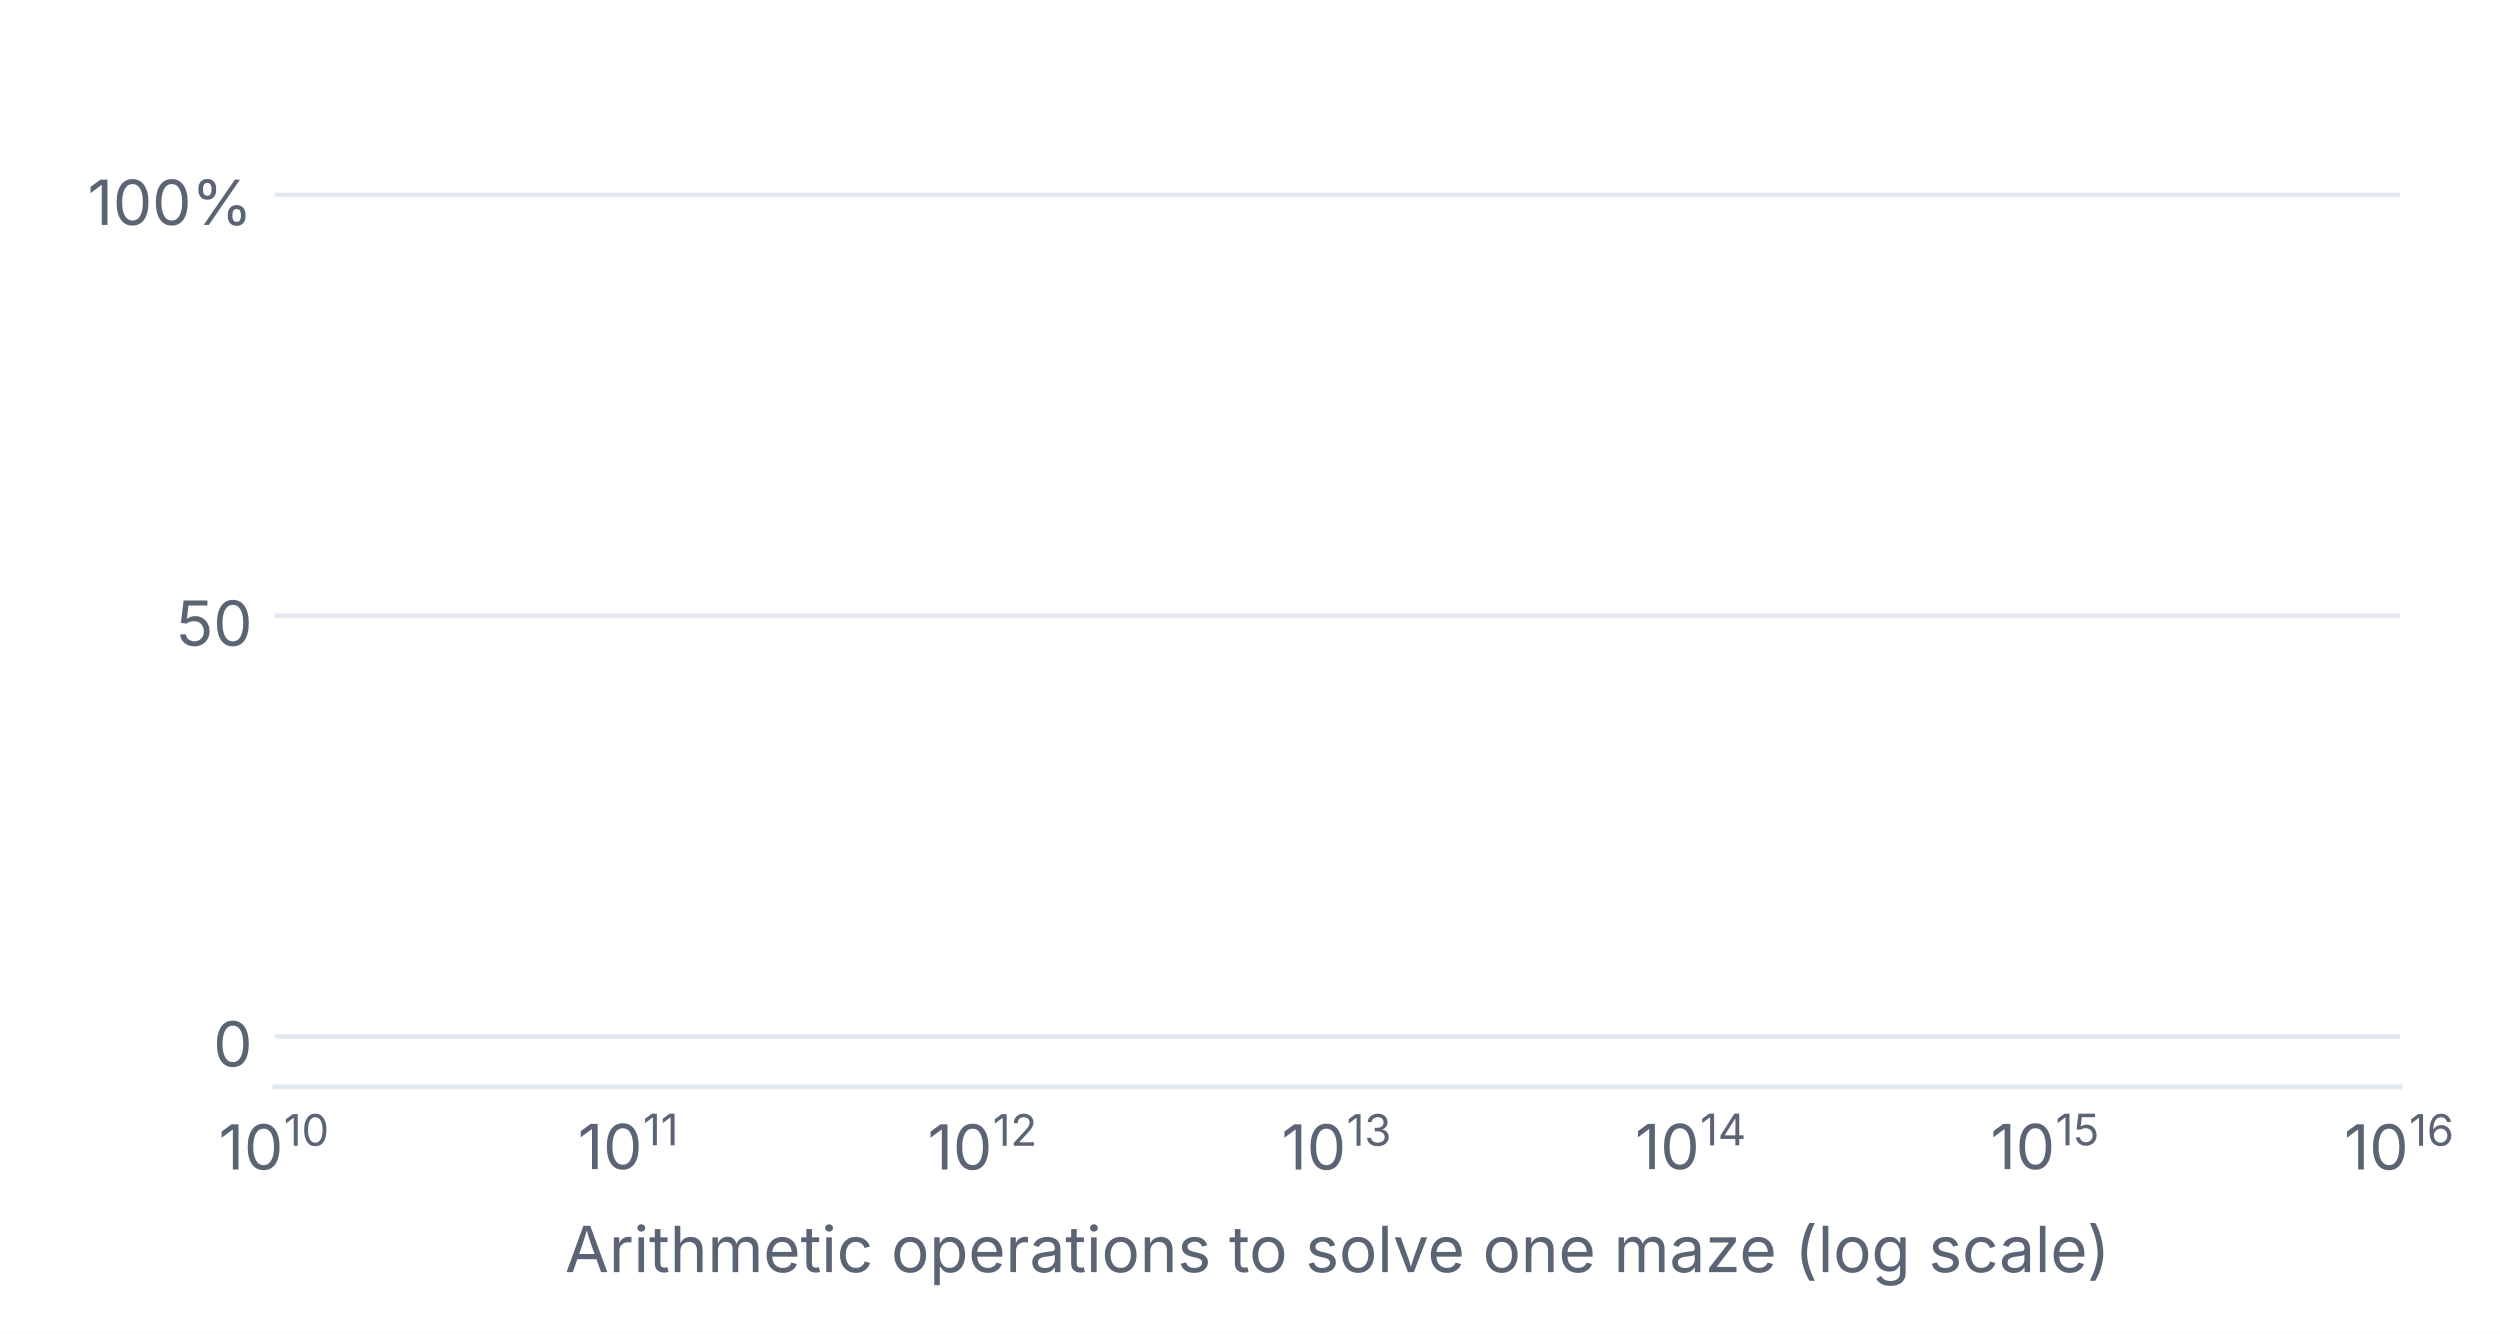
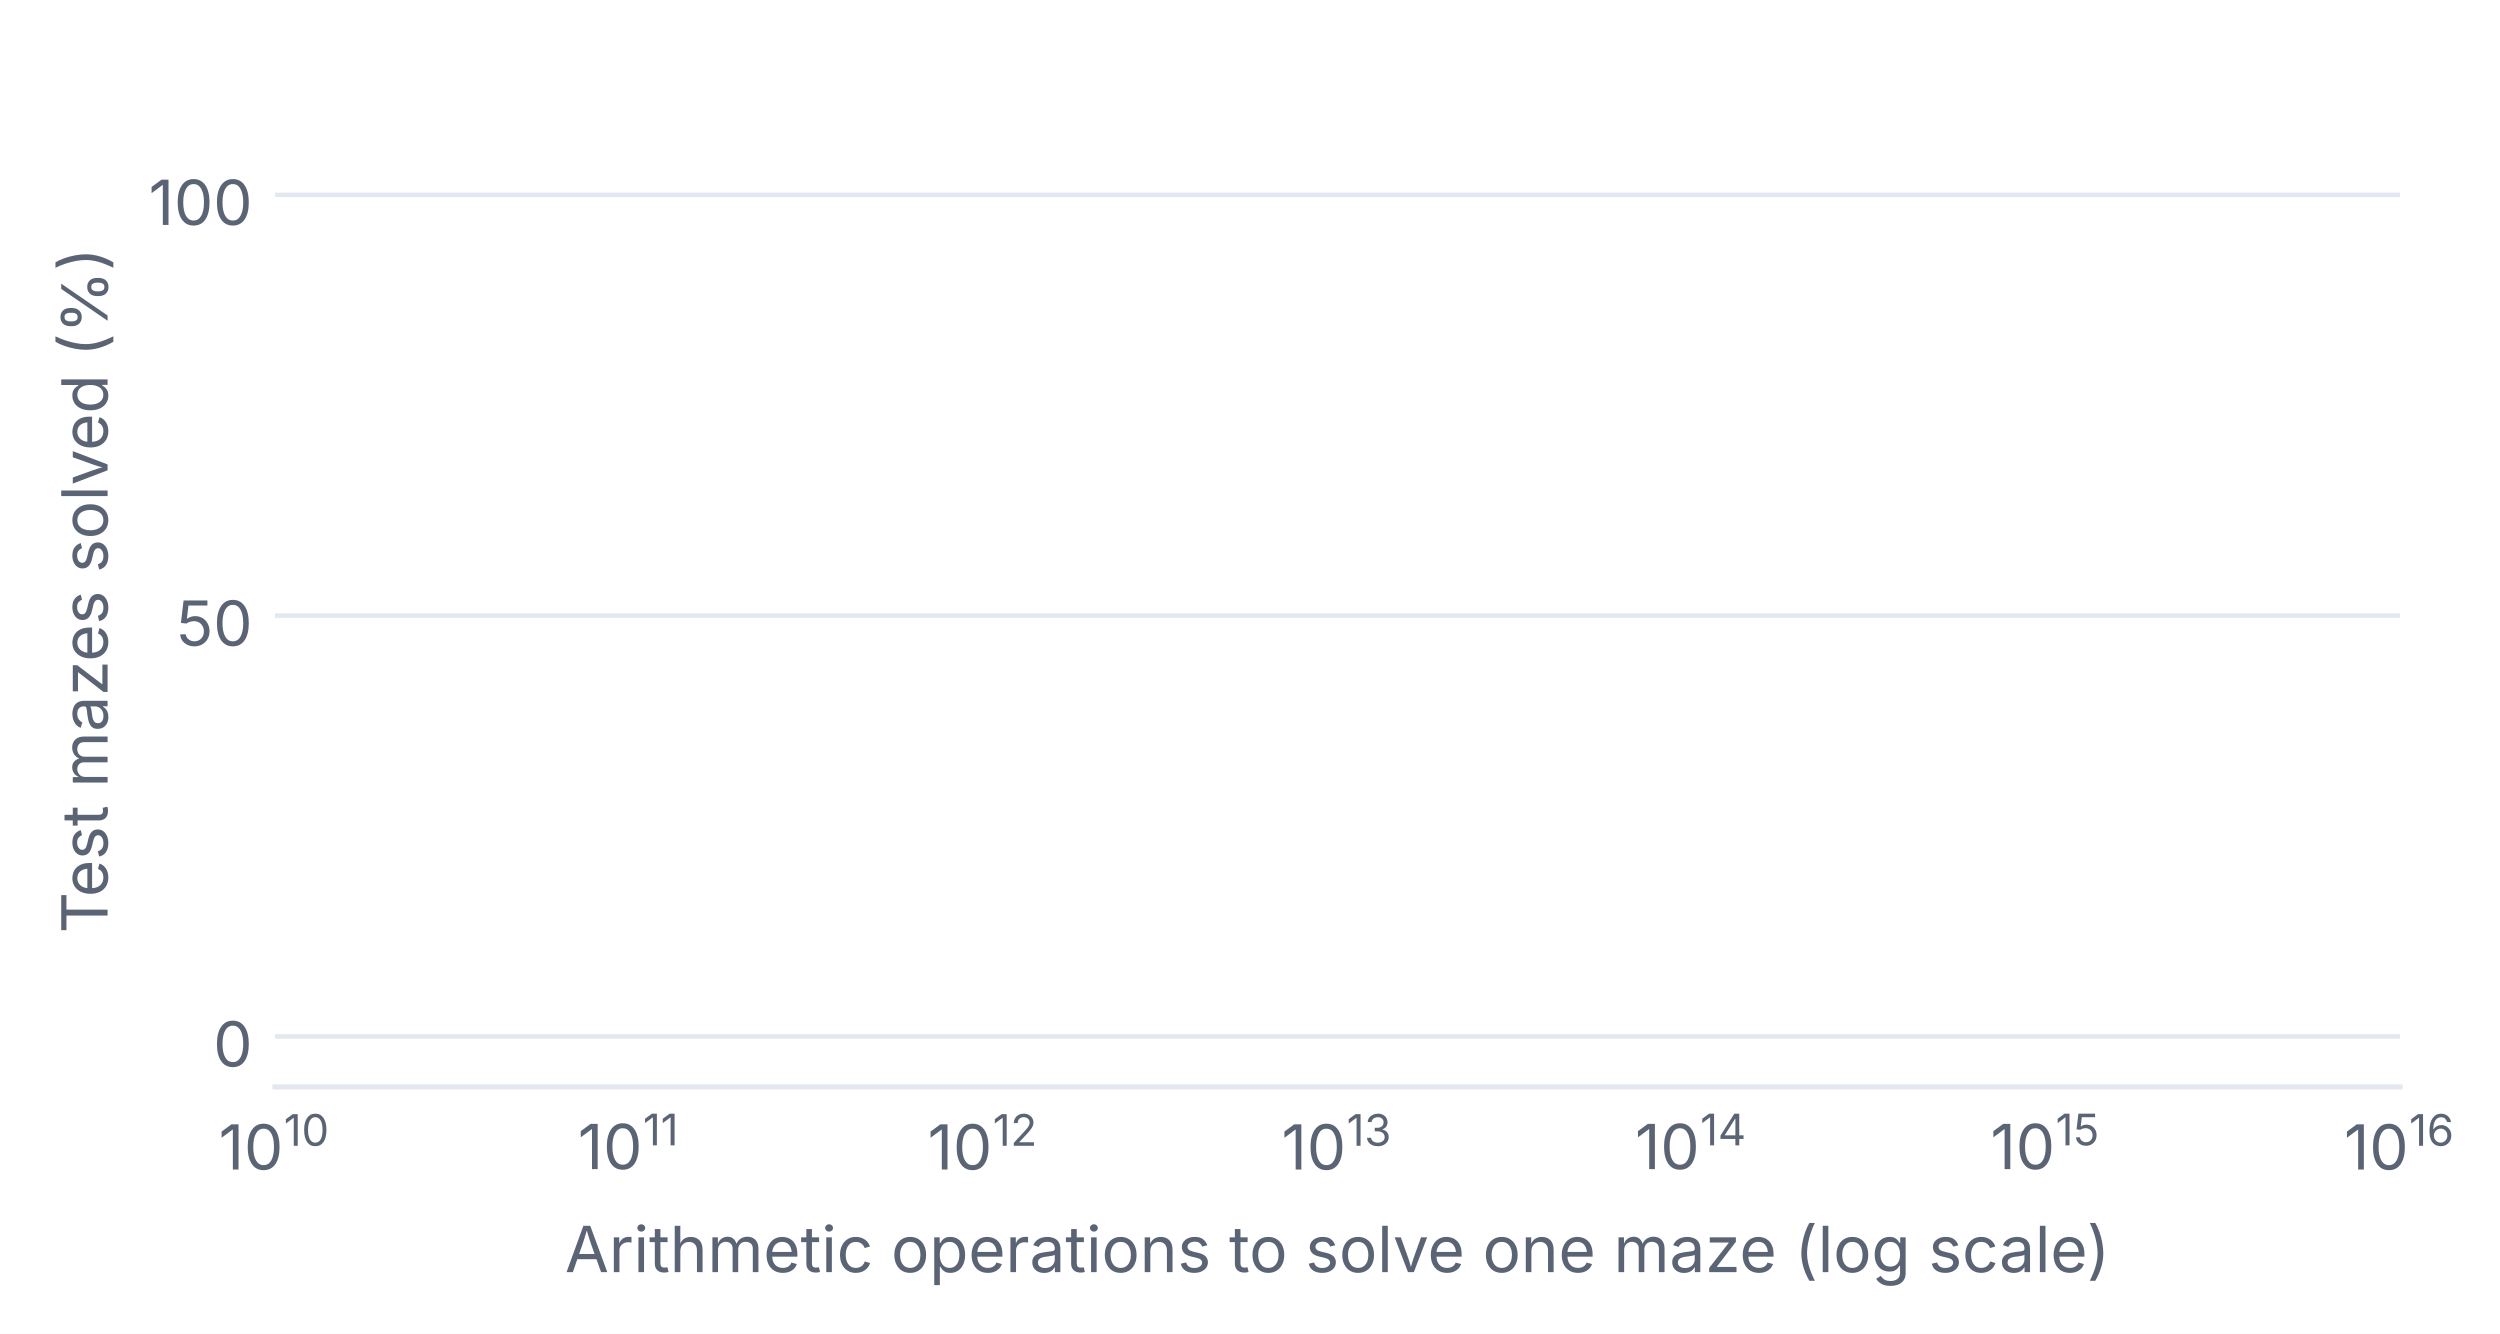
<svg xmlns="http://www.w3.org/2000/svg" xmlns:xlink="http://www.w3.org/1999/xlink" width="388.8pt" height="207.434pt" viewBox="0 0 388.8 207.434" version="1.1">
  <defs>
    <style type="text/css">*{stroke-linejoin: round; stroke-linecap: butt}</style>
  </defs>
  <g id="figure_1">
    <g id="patch_1">
      <path d="M 0 207.434  L 388.8 207.434  L 388.8 0  L 0 0  z " style="fill: #ffffff" />
    </g>
    <g id="axes_1">
      <g id="patch_2">
        <path d="M 42.768 169.033  L 373.248 169.033  L 373.248 14.593  L 42.768 14.593  z " style="fill: #ffffff" />
      </g>
      <g id="matplotlib.axis_1">
        <g id="xtick_1">
          <g id="line2d_1" />
          <g id="text_1">
            <g style="fill: #5b6475" transform="translate(34.01122 181.9069) scale(0.09676 -0.09676)">
              <defs>
                <path id="Inter-Regular-53e" d="M 2041 4656  L 2041 0  L 1456 0  L 1456 4106  L 1425 4106  L 300 3272  L 300 3909  L 1313 4656  L 2041 4656  z " transform="scale(0.015625)" />
                <path id="Inter-Regular-53d" d="M 2019 -63  Q 1241 -63 811 562  Q 381 1188 381 2325  Q 381 3456 814 4087  Q 1247 4719 2019 4719  Q 2794 4719 3225 4087  Q 3656 3456 3656 2325  Q 3656 1188 3228 562  Q 2800 -63 2019 -63  z M 2019 456  Q 2531 456 2807 948  Q 3084 1441 3084 2325  Q 3084 3216 2807 3709  Q 2531 4203 2019 4203  Q 1509 4203 1231 3708  Q 953 3213 953 2325  Q 953 1441 1231 948  Q 1509 456 2019 456  z " transform="scale(0.015625)" />
              </defs>
              <use xlink:href="#Inter-Regular-53e" transform="translate(0 0.170313)" />
              <use xlink:href="#Inter-Regular-53d" transform="translate(40.67383 0.170313)" />
              <use xlink:href="#Inter-Regular-53e" transform="translate(104.7152 38.38594) scale(0.7)" />
              <use xlink:href="#Inter-Regular-53d" transform="translate(133.1868 38.38594) scale(0.7)" />
            </g>
          </g>
        </g>
        <g id="xtick_2">
          <g id="line2d_2" />
          <g id="text_2">
            <g style="fill: #5b6475" transform="translate(89.8653 181.9069) scale(0.09676 -0.09676)">
              <use xlink:href="#Inter-Regular-53e" transform="translate(0 0.859375)" />
              <use xlink:href="#Inter-Regular-53d" transform="translate(40.67383 0.859375)" />
              <use xlink:href="#Inter-Regular-53e" transform="translate(104.7152 39.075) scale(0.7)" />
              <use xlink:href="#Inter-Regular-53e" transform="translate(133.1868 39.075) scale(0.7)" />
            </g>
          </g>
        </g>
        <g id="xtick_3">
          <g id="line2d_3" />
          <g id="text_3">
            <g style="fill: #5b6475" transform="translate(144.268 181.9069) scale(0.09676 -0.09676)">
              <defs>
                <path id="Inter-Regular-53f" d="M 481 0  L 481 428  L 2028 2106  Q 2288 2388 2459 2600  Q 2631 2813 2718 3005  Q 2806 3197 2806 3413  Q 2806 3778 2554 3990  Q 2303 4203 1931 4203  Q 1534 4203 1298 3965  Q 1063 3728 1063 3334  L 494 3334  Q 494 3747 684 4059  Q 875 4372 1203 4545  Q 1531 4719 1947 4719  Q 2363 4719 2683 4545  Q 3003 4372 3186 4078  Q 3369 3784 3369 3419  Q 3369 3166 3278 2927  Q 3188 2688 2959 2384  Q 2731 2081 2319 1644  L 1300 559  L 1300 522  L 3447 522  L 3447 0  L 481 0  z " transform="scale(0.015625)" />
              </defs>
              <use xlink:href="#Inter-Regular-53e" transform="translate(0 0.170313)" />
              <use xlink:href="#Inter-Regular-53d" transform="translate(40.67383 0.170313)" />
              <use xlink:href="#Inter-Regular-53e" transform="translate(104.7152 38.38594) scale(0.7)" />
              <use xlink:href="#Inter-Regular-53f" transform="translate(133.1868 38.38594) scale(0.7)" />
            </g>
          </g>
        </g>
        <g id="xtick_4">
          <g id="line2d_4" />
          <g id="text_4">
            <g style="fill: #5b6475" transform="translate(199.2996 181.9069) scale(0.09676 -0.09676)">
              <defs>
                <path id="Inter-Regular-541" d="M 1984 -63  Q 1528 -63 1175 93  Q 822 250 614 528  Q 406 806 391 1175  L 991 1175  Q 1016 844 1297 651  Q 1578 459 1975 459  Q 2413 459 2698 684  Q 2984 909 2984 1272  Q 2984 1650 2703 1889  Q 2422 2128 1903 2128  L 1525 2128  L 1525 2644  L 1903 2644  Q 2313 2644 2567 2861  Q 2822 3078 2822 3438  Q 2822 3784 2597 3993  Q 2372 4203 1991 4203  Q 1753 4203 1545 4117  Q 1338 4031 1205 3872  Q 1072 3713 1063 3484  L 491 3484  Q 503 3850 709 4128  Q 916 4406 1255 4562  Q 1594 4719 2003 4719  Q 2438 4719 2752 4544  Q 3066 4369 3234 4084  Q 3403 3800 3403 3469  Q 3403 3075 3195 2800  Q 2988 2525 2631 2419  L 2631 2381  Q 3078 2309 3325 2007  Q 3572 1706 3572 1266  Q 3572 884 3365 584  Q 3159 284 2800 110  Q 2441 -63 1984 -63  z " transform="scale(0.015625)" />
              </defs>
              <use xlink:href="#Inter-Regular-53e" transform="translate(0 0.170313)" />
              <use xlink:href="#Inter-Regular-53d" transform="translate(40.67383 0.170313)" />
              <use xlink:href="#Inter-Regular-53e" transform="translate(104.7152 38.38594) scale(0.7)" />
              <use xlink:href="#Inter-Regular-541" transform="translate(133.1868 38.38594) scale(0.7)" />
            </g>
          </g>
        </g>
        <g id="xtick_5">
          <g id="line2d_5" />
          <g id="text_5">
            <g style="fill: #5b6475" transform="translate(254.2828 181.9069) scale(0.09676 -0.09676)">
              <defs>
                <path id="Inter-Regular-542" d="M 375 947  L 375 1431  L 2413 4656  L 3134 4656  L 3134 1469  L 3766 1469  L 3766 947  L 3134 947  L 3134 0  L 2566 0  L 2566 947  L 375 947  z M 2569 1469  L 2569 3913  L 2531 3913  L 1009 1506  L 1009 1469  L 2569 1469  z " transform="scale(0.015625)" />
              </defs>
              <use xlink:href="#Inter-Regular-53e" transform="translate(0 0.859375)" />
              <use xlink:href="#Inter-Regular-53d" transform="translate(40.67383 0.859375)" />
              <use xlink:href="#Inter-Regular-53e" transform="translate(104.7152 39.075) scale(0.7)" />
              <use xlink:href="#Inter-Regular-542" transform="translate(133.1868 39.075) scale(0.7)" />
            </g>
          </g>
        </g>
        <g id="xtick_6">
          <g id="line2d_6" />
          <g id="text_6">
            <g style="fill: #5b6475" transform="translate(309.5564 181.9069) scale(0.09676 -0.09676)">
              <defs>
                <path id="Inter-Regular-543" d="M 1863 -63  Q 1453 -63 1128 98  Q 803 259 609 539  Q 416 819 400 1175  L 975 1175  Q 1003 863 1258 661  Q 1513 459 1863 459  Q 2144 459 2364 590  Q 2584 722 2709 953  Q 2834 1184 2834 1478  Q 2834 1778 2703 2015  Q 2572 2253 2345 2389  Q 2119 2525 1825 2525  Q 1609 2525 1387 2456  Q 1166 2388 1028 2281  L 472 2350  L 747 4656  L 3197 4656  L 3197 4134  L 1247 4134  L 1088 2775  L 1113 2775  Q 1256 2894 1475 2970  Q 1694 3047 1934 3047  Q 2363 3047 2697 2845  Q 3031 2644 3223 2291  Q 3416 1938 3416 1488  Q 3416 1041 3214 691  Q 3013 341 2663 139  Q 2313 -63 1863 -63  z " transform="scale(0.015625)" />
              </defs>
              <use xlink:href="#Inter-Regular-53e" transform="translate(0 0.859375)" />
              <use xlink:href="#Inter-Regular-53d" transform="translate(40.67383 0.859375)" />
              <use xlink:href="#Inter-Regular-53e" transform="translate(104.7152 39.075) scale(0.7)" />
              <use xlink:href="#Inter-Regular-543" transform="translate(133.1868 39.075) scale(0.7)" />
            </g>
          </g>
        </g>
        <g id="xtick_7">
          <g id="line2d_7" />
          <g id="text_7">
            <g style="fill: #5b6475" transform="translate(364.5396 181.9069) scale(0.09676 -0.09676)">
              <defs>
                <path id="Inter-Regular-545" d="M 2019 -63  Q 1728 -63 1437 43  Q 1147 150 908 400  Q 669 650 525 1078  Q 381 1506 381 2150  Q 381 3378 840 4048  Q 1300 4719 2091 4719  Q 2481 4719 2790 4562  Q 3100 4406 3297 4128  Q 3494 3850 3550 3484  L 2969 3484  Q 2891 3788 2672 3991  Q 2453 4194 2091 4194  Q 1553 4194 1248 3730  Q 944 3266 944 2425  L 981 2425  Q 1169 2716 1467 2880  Q 1766 3044 2128 3044  Q 2528 3044 2859 2847  Q 3191 2650 3389 2301  Q 3588 1953 3588 1503  Q 3588 1069 3394 714  Q 3200 359 2847 148  Q 2494 -63 2019 -63  z M 2019 459  Q 2300 459 2525 600  Q 2750 741 2881 977  Q 3013 1213 3013 1503  Q 3013 1788 2886 2020  Q 2759 2253 2537 2390  Q 2316 2528 2034 2528  Q 1753 2528 1525 2384  Q 1297 2241 1162 2005  Q 1028 1769 1028 1497  Q 1028 1222 1156 986  Q 1284 750 1509 604  Q 1734 459 2019 459  z " transform="scale(0.015625)" />
              </defs>
              <use xlink:href="#Inter-Regular-53e" transform="translate(0 0.170313)" />
              <use xlink:href="#Inter-Regular-53d" transform="translate(40.67383 0.170313)" />
              <use xlink:href="#Inter-Regular-53e" transform="translate(104.7152 38.38594) scale(0.7)" />
              <use xlink:href="#Inter-Regular-545" transform="translate(133.1868 38.38594) scale(0.7)" />
            </g>
          </g>
        </g>
        <g id="text_8">
          <g style="fill: #5b6475" transform="translate(87.8583 197.8431) scale(0.09912 -0.09912)">
            <defs>
              <path id="Inter-Regular-2" d="M 163 0  L 1853 4656  L 2541 4656  L 4253 0  L 3628 0  L 3163 1300  L 1244 1300  L 794 0  L 163 0  z M 1425 1819  L 2978 1819  L 2641 2763  Q 2556 2997 2450 3336  Q 2344 3675 2194 4181  Q 2047 3666 1937 3322  Q 1828 2978 1753 2763  L 1425 1819  z " transform="scale(0.015625)" />
              <path id="Inter-Regular-354" d="M 494 0  L 494 3494  L 1038 3494  L 1038 2956  L 1075 2956  Q 1172 3222 1420 3383  Q 1669 3544 1981 3544  Q 2044 3544 2130 3541  Q 2216 3538 2266 3534  L 2266 2969  Q 2241 2975 2141 2987  Q 2041 3000 1928 3000  Q 1550 3000 1303 2770  Q 1056 2541 1056 2188  L 1056 0  L 494 0  z " transform="scale(0.015625)" />
              <path id="Inter-Regular-2b1" d="M 494 0  L 494 3494  L 1056 3494  L 1056 0  L 494 0  z M 778 4066  Q 619 4066 503 4175  Q 387 4284 387 4438  Q 387 4594 503 4701  Q 619 4809 778 4809  Q 940 4809 1056 4701  Q 1172 4594 1172 4438  Q 1172 4284 1056 4175  Q 940 4066 778 4066  z " transform="scale(0.015625)" />
              <path id="Inter-Regular-379" d="M 1869 3494  L 1869 3013  L 1150 3013  L 1150 906  Q 1150 672 1245 564  Q 1341 456 1563 456  Q 1616 456 1698 468  Q 1781 481 1850 494  L 1966 19  Q 1878 -13 1767 -28  Q 1656 -44 1547 -44  Q 1094 -44 841 195  Q 588 434 588 863  L 588 3013  L 63 3013  L 63 3494  L 588 3494  L 588 4325  L 1150 4325  L 1150 3494  L 1869 3494  z " transform="scale(0.015625)" />
              <path id="Inter-Regular-29e" d="M 1056 2094  L 1056 0  L 494 0  L 494 4656  L 1056 4656  L 1056 2888  Q 1228 3238 1495 3388  Q 1763 3538 2106 3538  Q 2638 3538 2964 3209  Q 3291 2881 3291 2219  L 3291 0  L 2725 0  L 2725 2172  Q 2725 2575 2514 2803  Q 2303 3031 1938 3031  Q 1559 3031 1307 2786  Q 1056 2541 1056 2094  z " transform="scale(0.015625)" />
              <path id="Inter-Regular-2fe" d="M 494 0  L 494 3494  L 1041 3494  L 1044 2853  Q 1172 3206 1442 3381  Q 1713 3556 2022 3556  Q 2366 3556 2592 3361  Q 2819 3166 2913 2844  Q 3038 3175 3336 3365  Q 3634 3556 4013 3556  Q 4316 3556 4566 3425  Q 4816 3294 4964 3028  Q 5113 2763 5113 2356  L 5113 0  L 4550 0  L 4550 2341  Q 4550 2719 4337 2881  Q 4125 3044 3844 3044  Q 3491 3044 3287 2828  Q 3084 2613 3084 2281  L 3084 0  L 2522 0  L 2522 2397  Q 2522 2688 2328 2866  Q 2134 3044 1838 3044  Q 1531 3044 1293 2831  Q 1056 2619 1056 2200  L 1056 0  L 494 0  z " transform="scale(0.015625)" />
              <path id="Inter-Regular-266" d="M 1963 -75  Q 1456 -75 1089 150  Q 722 375 523 778  Q 325 1181 325 1719  Q 325 2256 519 2665  Q 713 3075 1067 3306  Q 1422 3538 1897 3538  Q 2175 3538 2445 3445  Q 2716 3353 2936 3148  Q 3156 2944 3287 2609  Q 3419 2275 3419 1791  L 3419 1556  L 894 1556  Q 916 1009 1208 717  Q 1500 425 1966 425  Q 2275 425 2498 561  Q 2722 697 2819 963  L 3363 813  Q 3241 416 2870 170  Q 2500 -75 1963 -75  z M 897 2031  L 2847 2031  Q 2806 2478 2567 2758  Q 2328 3038 1897 3038  Q 1597 3038 1380 2897  Q 1163 2756 1038 2528  Q 913 2300 897 2031  z " transform="scale(0.015625)" />
              <path id="Inter-Regular-24a" d="M 1916 -75  Q 1441 -75 1083 150  Q 725 375 525 781  Q 325 1188 325 1725  Q 325 2272 525 2680  Q 725 3088 1083 3313  Q 1441 3538 1916 3538  Q 2422 3538 2805 3283  Q 3188 3028 3331 2572  L 2791 2419  Q 2713 2688 2486 2861  Q 2259 3034 1916 3034  Q 1566 3034 1341 2851  Q 1116 2669 1006 2372  Q 897 2075 897 1725  Q 897 1381 1006 1086  Q 1116 791 1341 609  Q 1566 428 1916 428  Q 2269 428 2498 608  Q 2728 788 2806 1072  L 3344 919  Q 3203 453 2815 189  Q 2428 -75 1916 -75  z " transform="scale(0.015625)" />
              <path id="Inter-Regular-6f1" transform="scale(0.015625)" />
              <path id="Inter-Regular-316" d="M 1916 -75  Q 1441 -75 1083 150  Q 725 375 525 781  Q 325 1188 325 1725  Q 325 2272 525 2680  Q 725 3088 1083 3313  Q 1441 3538 1916 3538  Q 2394 3538 2753 3313  Q 3113 3088 3313 2680  Q 3513 2272 3513 1725  Q 3513 1188 3313 781  Q 3113 375 2753 150  Q 2394 -75 1916 -75  z M 1916 428  Q 2269 428 2497 609  Q 2725 791 2834 1086  Q 2944 1381 2944 1725  Q 2944 2072 2834 2370  Q 2725 2669 2497 2851  Q 2269 3034 1916 3034  Q 1566 3034 1341 2851  Q 1116 2669 1006 2372  Q 897 2075 897 1725  Q 897 1381 1006 1086  Q 1116 791 1341 609  Q 1566 428 1916 428  z " transform="scale(0.015625)" />
              <path id="Inter-Regular-34b" d="M 494 -1306  L 494 3494  L 1038 3494  L 1038 2934  L 1100 2934  Q 1159 3028 1265 3170  Q 1372 3313 1572 3425  Q 1772 3538 2113 3538  Q 2550 3538 2883 3319  Q 3216 3100 3405 2695  Q 3594 2291 3594 1738  Q 3594 1181 3406 775  Q 3219 369 2886 147  Q 2553 -75 2116 -75  Q 1784 -75 1581 39  Q 1378 153 1268 298  Q 1159 444 1100 541  L 1056 541  L 1056 -1306  L 494 -1306  z M 2031 428  Q 2359 428 2579 604  Q 2800 781 2911 1079  Q 3022 1378 3022 1744  Q 3022 2106 2912 2398  Q 2803 2691 2583 2862  Q 2363 3034 2031 3034  Q 1550 3034 1300 2678  Q 1050 2322 1050 1744  Q 1050 1159 1303 793  Q 1556 428 2031 428  z " transform="scale(0.015625)" />
              <path id="Inter-Regular-1fb" d="M 1472 -81  Q 1141 -81 870 44  Q 600 169 440 409  Q 281 650 281 994  Q 281 1294 400 1481  Q 519 1669 717 1776  Q 916 1884 1156 1937  Q 1397 1991 1641 2022  Q 1953 2063 2150 2084  Q 2347 2106 2442 2159  Q 2538 2213 2538 2341  L 2538 2359  Q 2538 2684 2353 2864  Q 2169 3044 1806 3044  Q 1428 3044 1215 2880  Q 1003 2716 922 2531  L 381 2709  Q 516 3028 744 3208  Q 972 3388 1247 3463  Q 1522 3538 1791 3538  Q 1966 3538 2189 3495  Q 2413 3453 2620 3328  Q 2828 3203 2964 2958  Q 3100 2713 3100 2303  L 3100 0  L 2547 0  L 2547 475  L 2509 475  Q 2450 353 2319 223  Q 2188 94 1978 6  Q 1769 -81 1472 -81  z M 1569 416  Q 1881 416 2097 537  Q 2313 659 2425 854  Q 2538 1050 2538 1263  L 2538 1747  Q 2503 1706 2387 1673  Q 2272 1641 2123 1616  Q 1975 1591 1836 1573  Q 1697 1556 1616 1547  Q 1413 1522 1236 1461  Q 1059 1400 953 1283  Q 847 1166 847 966  Q 847 694 1051 555  Q 1256 416 1569 416  z " transform="scale(0.015625)" />
              <path id="Inter-Regular-305" d="M 1056 2094  L 1056 0  L 494 0  L 494 3494  L 1034 3494  L 1038 2847  Q 1206 3219 1479 3378  Q 1753 3538 2106 3538  Q 2638 3538 2963 3209  Q 3288 2881 3288 2219  L 3288 0  L 2725 0  L 2725 2172  Q 2725 2575 2514 2803  Q 2303 3031 1938 3031  Q 1559 3031 1307 2786  Q 1056 2541 1056 2094  z " transform="scale(0.015625)" />
              <path id="Inter-Regular-367" d="M 1681 -75  Q 1144 -75 787 159  Q 431 394 338 847  L 872 975  Q 947 688 1155 553  Q 1363 419 1675 419  Q 2041 419 2258 575  Q 2475 731 2475 947  Q 2475 1306 1963 1428  L 1381 1566  Q 444 1788 444 2519  Q 444 2819 612 3048  Q 781 3278 1073 3408  Q 1366 3538 1738 3538  Q 2278 3538 2576 3302  Q 2875 3066 2994 2697  L 2484 2566  Q 2413 2753 2245 2906  Q 2078 3059 1741 3059  Q 1428 3059 1220 2915  Q 1013 2772 1013 2553  Q 1013 2359 1153 2242  Q 1294 2125 1600 2053  L 2128 1928  Q 2603 1816 2831 1580  Q 3059 1344 3059 984  Q 3059 678 2886 439  Q 2713 200 2402 62  Q 2091 -75 1681 -75  z " transform="scale(0.015625)" />
              <path id="Inter-Regular-2e0" d="M 1056 4656  L 1056 0  L 494 0  L 494 4656  L 1056 4656  z " transform="scale(0.015625)" />
              <path id="Inter-Regular-3d4" d="M 1503 0  L 169 3494  L 784 3494  L 1528 1422  Q 1609 1194 1675 967  Q 1741 741 1800 522  Q 1859 741 1923 967  Q 1988 1194 2069 1422  L 2813 3494  L 3428 3494  L 2094 0  L 1503 0  z " transform="scale(0.015625)" />
              <path id="Inter-Regular-3fe" d="M 394 0  L 394 419  L 2353 2938  L 2353 2972  L 456 2972  L 456 3494  L 3078 3494  L 3078 3047  L 1175 556  L 1175 522  L 3141 522  L 3141 0  L 394 0  z " transform="scale(0.015625)" />
              <path id="Inter-Regular-59d" d="M 681 1897  Q 681 2406 786 2964  Q 891 3522 1072 4039  Q 1253 4556 1488 4941  L 2034 4941  Q 1794 4450 1617 3919  Q 1441 3388 1347 2870  Q 1253 2353 1253 1897  Q 1253 1275 1442 617  Q 1631 -41 2034 -872  L 1488 -872  Q 1091 -194 886 509  Q 681 1213 681 1897  z " transform="scale(0.015625)" />
              <path id="Inter-Regular-292" d="M 1909 -1381  Q 1328 -1381 981 -1168  Q 634 -956 472 -669  L 928 -375  Q 1003 -475 1114 -597  Q 1225 -719 1414 -805  Q 1603 -891 1909 -891  Q 2328 -891 2598 -691  Q 2869 -491 2869 -59  L 2869 641  L 2816 641  Q 2756 541 2648 403  Q 2541 266 2339 161  Q 2138 56 1800 56  Q 1381 56 1047 254  Q 713 453 519 834  Q 325 1216 325 1763  Q 325 2303 515 2701  Q 706 3100 1042 3319  Q 1378 3538 1813 3538  Q 2150 3538 2351 3427  Q 2553 3316 2662 3172  Q 2772 3028 2831 2934  L 2884 2934  L 2884 3494  L 3431 3494  L 3431 -91  Q 3431 -541 3228 -827  Q 3025 -1113 2679 -1247  Q 2334 -1381 1909 -1381  z M 1894 556  Q 2369 556 2622 879  Q 2875 1203 2875 1775  Q 2875 2331 2626 2682  Q 2378 3034 1894 3034  Q 1563 3034 1341 2864  Q 1119 2694 1008 2409  Q 897 2125 897 1775  Q 897 1238 1150 897  Q 1403 556 1894 556  z " transform="scale(0.015625)" />
              <path id="Inter-Regular-59e" d="M 300 -872  Q 716 -16 898 639  Q 1081 1294 1081 1897  Q 1081 2353 987 2870  Q 894 3388 719 3919  Q 544 4450 300 4941  L 847 4941  Q 1081 4556 1264 4039  Q 1447 3522 1550 2962  Q 1653 2403 1653 1897  Q 1653 1200 1445 497  Q 1238 -206 847 -872  L 300 -872  z " transform="scale(0.015625)" />
            </defs>
            <use xlink:href="#Inter-Regular-2" />
            <use xlink:href="#Inter-Regular-354" transform="translate(69 0)" />
            <use xlink:href="#Inter-Regular-2b1" transform="translate(107.625 0)" />
            <use xlink:href="#Inter-Regular-379" transform="translate(131.8438 0)" />
            <use xlink:href="#Inter-Regular-29e" transform="translate(164.5625 0)" />
            <use xlink:href="#Inter-Regular-2fe" transform="translate(223.6875 0)" />
            <use xlink:href="#Inter-Regular-266" transform="translate(311.2812 0)" />
            <use xlink:href="#Inter-Regular-379" transform="translate(369.5781 0)" />
            <use xlink:href="#Inter-Regular-2b1" transform="translate(402.2969 0)" />
            <use xlink:href="#Inter-Regular-24a" transform="translate(426.5156 0)" />
            <use xlink:href="#Inter-Regular-6f1" transform="translate(483.6406 0)" />
            <use xlink:href="#Inter-Regular-316" transform="translate(511.7656 0)" />
            <use xlink:href="#Inter-Regular-34b" transform="translate(571.7344 0)" />
            <use xlink:href="#Inter-Regular-266" transform="translate(632.9688 0)" />
            <use xlink:href="#Inter-Regular-354" transform="translate(691.2656 0)" />
            <use xlink:href="#Inter-Regular-1fb" transform="translate(728.9062 0)" />
            <use xlink:href="#Inter-Regular-379" transform="translate(785.0625 0)" />
            <use xlink:href="#Inter-Regular-2b1" transform="translate(817.7812 0)" />
            <use xlink:href="#Inter-Regular-316" transform="translate(842 0)" />
            <use xlink:href="#Inter-Regular-305" transform="translate(901.9688 0)" />
            <use xlink:href="#Inter-Regular-367" transform="translate(961.0469 0)" />
            <use xlink:href="#Inter-Regular-6f1" transform="translate(1013.828 0)" />
            <use xlink:href="#Inter-Regular-379" transform="translate(1041.953 0)" />
            <use xlink:href="#Inter-Regular-316" transform="translate(1073.703 0)" />
            <use xlink:href="#Inter-Regular-6f1" transform="translate(1133.672 0)" />
            <use xlink:href="#Inter-Regular-367" transform="translate(1161.797 0)" />
            <use xlink:href="#Inter-Regular-316" transform="translate(1214.578 0)" />
            <use xlink:href="#Inter-Regular-2e0" transform="translate(1274.547 0)" />
            <use xlink:href="#Inter-Regular-3d4" transform="translate(1299.25 0)" />
            <use xlink:href="#Inter-Regular-266" transform="translate(1353.5 0)" />
            <use xlink:href="#Inter-Regular-6f1" transform="translate(1411.797 0)" />
            <use xlink:href="#Inter-Regular-316" transform="translate(1439.922 0)" />
            <use xlink:href="#Inter-Regular-305" transform="translate(1499.891 0)" />
            <use xlink:href="#Inter-Regular-266" transform="translate(1558.969 0)" />
            <use xlink:href="#Inter-Regular-6f1" transform="translate(1617.266 0)" />
            <use xlink:href="#Inter-Regular-2fe" transform="translate(1645.391 0)" />
            <use xlink:href="#Inter-Regular-1fb" transform="translate(1732.984 0)" />
            <use xlink:href="#Inter-Regular-3fe" transform="translate(1789.141 0)" />
            <use xlink:href="#Inter-Regular-266" transform="translate(1842.891 0)" />
            <use xlink:href="#Inter-Regular-6f1" transform="translate(1901.188 0)" />
            <use xlink:href="#Inter-Regular-59d" transform="translate(1929.312 0)" />
            <use xlink:href="#Inter-Regular-2e0" transform="translate(1965.781 0)" />
            <use xlink:href="#Inter-Regular-316" transform="translate(1990 0)" />
            <use xlink:href="#Inter-Regular-292" transform="translate(2049.969 0)" />
            <use xlink:href="#Inter-Regular-6f1" transform="translate(2111.297 0)" />
            <use xlink:href="#Inter-Regular-367" transform="translate(2139.422 0)" />
            <use xlink:href="#Inter-Regular-24a" transform="translate(2192.203 0)" />
            <use xlink:href="#Inter-Regular-1fb" transform="translate(2250.312 0)" />
            <use xlink:href="#Inter-Regular-2e0" transform="translate(2306.469 0)" />
            <use xlink:href="#Inter-Regular-266" transform="translate(2330.688 0)" />
            <use xlink:href="#Inter-Regular-59e" transform="translate(2387.859 0)" />
          </g>
        </g>
      </g>
      <g id="matplotlib.axis_2">
        <g id="ytick_1">
          <g id="line2d_8">
            <path d="M 42.768 161.18  L 373.248 161.18  " clip-path="url(#p794d15ebde)" style="fill: none; stroke: #e3e8f0; stroke-width: 0.7; stroke-linecap: square" />
          </g>
          <g id="line2d_9" />
          <g id="text_9">
            <g style="fill: #5b6475" transform="translate(33.16305 165.8672) scale(0.09676 -0.09676)">
              <use xlink:href="#Inter-Regular-53d" />
            </g>
          </g>
        </g>
        <g id="ytick_2">
          <g id="line2d_10">
            <path d="M 42.768 95.74  L 373.248 95.74  " clip-path="url(#p794d15ebde)" style="fill: none; stroke: #e3e8f0; stroke-width: 0.7; stroke-linecap: square" />
          </g>
          <g id="line2d_11" />
          <g id="text_10">
            <g style="fill: #5b6475" transform="translate(27.42246 100.4266) scale(0.09676 -0.09676)">
              <use xlink:href="#Inter-Regular-543" />
              <use xlink:href="#Inter-Regular-53d" transform="translate(59.32812 0)" />
            </g>
          </g>
        </g>
        <g id="ytick_3">
          <g id="line2d_12">
            <path d="M 42.768 30.299  L 373.248 30.299  " clip-path="url(#p794d15ebde)" style="fill: none; stroke: #e3e8f0; stroke-width: 0.7; stroke-linecap: square" />
          </g>
          <g id="line2d_13" />
          <g id="text_11">
-             <g style="fill: #5b6475" transform="translate(13.62206 34.98588) scale(0.09676 -0.09676)">
-               <defs>
-                 <path id="Inter-Regular-6d0" d="M 4656 -91  Q 4359 -91 4154 39  Q 3950 169 3845 384  Q 3741 600 3741 856  L 3741 1100  Q 3741 1356 3847 1570  Q 3953 1784 4158 1914  Q 4363 2044 4656 2044  Q 4956 2044 5159 1914  Q 5363 1784 5464 1570  Q 5566 1356 5566 1100  L 5566 856  Q 5566 600 5461 384  Q 5356 169 5154 39  Q 4953 -91 4656 -91  z M 1634 2597  Q 1338 2597 1133 2726  Q 928 2856 823 3072  Q 719 3288 719 3544  L 719 3788  Q 719 4044 825 4258  Q 931 4472 1136 4601  Q 1341 4731 1634 4731  Q 1934 4731 2136 4601  Q 2338 4472 2441 4258  Q 2544 4044 2544 3788  L 2544 3544  Q 2544 3288 2439 3072  Q 2334 2856 2132 2726  Q 1931 2597 1634 2597  z M 1263 0  L 4463 4656  L 4991 4656  L 1791 0  L 1263 0  z M 4656 319  Q 4894 319 4991 483  Q 5088 647 5088 856  L 5088 1100  Q 5088 1306 4994 1472  Q 4900 1638 4656 1638  Q 4422 1638 4320 1472  Q 4219 1306 4219 1100  L 4219 856  Q 4219 647 4317 483  Q 4416 319 4656 319  z M 1634 3006  Q 1872 3006 1969 3170  Q 2066 3334 2066 3544  L 2066 3788  Q 2066 3994 1972 4159  Q 1878 4325 1634 4325  Q 1400 4325 1298 4159  Q 1197 3994 1197 3788  L 1197 3544  Q 1197 3334 1295 3170  Q 1394 3006 1634 3006  z " transform="scale(0.015625)" />
-               </defs>
+             <g style="fill: #5b6475" transform="translate(23.12269 34.98588) scale(0.09676 -0.09676)">
              <use xlink:href="#Inter-Regular-53e" />
              <use xlink:href="#Inter-Regular-53d" transform="translate(40.67188 0)" />
              <use xlink:href="#Inter-Regular-53d" transform="translate(103.7656 0)" />
-               <use xlink:href="#Inter-Regular-6d0" transform="translate(166.8594 0)" />
-             </g>
+             </g>
+           </g>
+         </g>
+         <g id="text_12">
+           <g style="fill: #5b6475" transform="translate(16.7318 145.1321) rotate(-90) scale(0.09912 -0.09912)">
+             <defs>
+               <path id="Inter-Regular-19b" d="M 306 4131  L 306 4656  L 3825 4656  L 3825 4131  L 2366 4131  L 2366 0  L 1772 0  L 1772 4131  L 306 4131  z " transform="scale(0.015625)" />
+               <path id="Inter-Regular-255" d="M 1803 -75  Q 1369 -75 1034 147  Q 700 369 512 775  Q 325 1181 325 1738  Q 325 2291 514 2695  Q 703 3100 1037 3319  Q 1372 3538 1806 3538  Q 2147 3538 2347 3425  Q 2547 3313 2655 3170  Q 2763 3028 2819 2934  L 2863 2934  L 2863 4656  L 3425 4656  L 3425 0  L 2881 0  L 2881 541  L 2819 541  Q 2763 444 2652 298  Q 2541 153 2339 39  Q 2138 -75 1803 -75  z M 1888 428  Q 2363 428 2616 793  Q 2869 1159 2869 1744  Q 2869 2322 2620 2678  Q 2372 3034 1888 3034  Q 1556 3034 1336 2862  Q 1116 2691 1006 2398  Q 897 2106 897 1744  Q 897 1378 1008 1079  Q 1119 781 1341 604  Q 1563 428 1888 428  z " transform="scale(0.015625)" />
+               <path id="Inter-Regular-5a6" d="M 681 2191  Q 681 2700 786 3258  Q 891 3816 1072 4333  Q 1253 4850 1488 5235  L 2034 5235  Q 1794 4744 1617 4213  Q 1441 3682 1347 3164  Q 1253 2647 1253 2191  Q 1253 1569 1442 911  Q 1631 253 2034 -578  L 1488 -578  Q 1091 100 886 803  Q 681 1507 681 2191  z " transform="scale(0.015625)" />
+               <path id="Inter-Regular-6d0" d="M 4656 -91  Q 4359 -91 4154 39  Q 3950 169 3845 384  Q 3741 600 3741 856  L 3741 1100  Q 3741 1356 3847 1570  Q 3953 1784 4158 1914  Q 4363 2044 4656 2044  Q 4956 2044 5159 1914  Q 5363 1784 5464 1570  Q 5566 1356 5566 1100  L 5566 856  Q 5566 600 5461 384  Q 5356 169 5154 39  Q 4953 -91 4656 -91  z M 1634 2597  Q 1338 2597 1133 2726  Q 928 2856 823 3072  Q 719 3288 719 3544  L 719 3788  Q 719 4044 825 4258  Q 931 4472 1136 4601  Q 1341 4731 1634 4731  Q 1934 4731 2136 4601  Q 2338 4472 2441 4258  Q 2544 4044 2544 3788  L 2544 3544  Q 2544 3288 2439 3072  Q 2334 2856 2132 2726  Q 1931 2597 1634 2597  z M 1263 0  L 4463 4656  L 4991 4656  L 1791 0  L 1263 0  z M 4656 319  Q 4894 319 4991 483  Q 5088 647 5088 856  L 5088 1100  Q 5088 1306 4994 1472  Q 4900 1638 4656 1638  Q 4422 1638 4320 1472  Q 4219 1306 4219 1100  L 4219 856  Q 4219 647 4317 483  Q 4416 319 4656 319  z M 1634 3006  Q 1872 3006 1969 3170  Q 2066 3334 2066 3544  L 2066 3788  Q 2066 3994 1972 4159  Q 1878 4325 1634 4325  Q 1400 4325 1298 4159  Q 1197 3994 1197 3788  L 1197 3544  Q 1197 3334 1295 3170  Q 1394 3006 1634 3006  z " transform="scale(0.015625)" />
+               <path id="Inter-Regular-5a7" d="M 300 -578  Q 716 278 898 933  Q 1081 1588 1081 2191  Q 1081 2647 987 3164  Q 894 3682 719 4213  Q 544 4744 300 5235  L 847 5235  Q 1081 4850 1264 4333  Q 1447 3816 1550 3256  Q 1653 2697 1653 2191  Q 1653 1494 1445 791  Q 1238 88 847 -578  L 300 -578  z " transform="scale(0.015625)" />
+             </defs>
+             <use xlink:href="#Inter-Regular-19b" />
+             <use xlink:href="#Inter-Regular-266" transform="translate(56.73438 0)" />
+             <use xlink:href="#Inter-Regular-367" transform="translate(115.0312 0)" />
+             <use xlink:href="#Inter-Regular-379" transform="translate(167.8125 0)" />
+             <use xlink:href="#Inter-Regular-6f1" transform="translate(200.5312 0)" />
+             <use xlink:href="#Inter-Regular-2fe" transform="translate(228.6562 0)" />
+             <use xlink:href="#Inter-Regular-1fb" transform="translate(316.25 0)" />
+             <use xlink:href="#Inter-Regular-3fe" transform="translate(372.4062 0)" />
+             <use xlink:href="#Inter-Regular-266" transform="translate(426.1562 0)" />
+             <use xlink:href="#Inter-Regular-367" transform="translate(484.4531 0)" />
+             <use xlink:href="#Inter-Regular-6f1" transform="translate(537.2344 0)" />
+             <use xlink:href="#Inter-Regular-367" transform="translate(565.3594 0)" />
+             <use xlink:href="#Inter-Regular-316" transform="translate(618.1406 0)" />
+             <use xlink:href="#Inter-Regular-2e0" transform="translate(678.1094 0)" />
+             <use xlink:href="#Inter-Regular-3d4" transform="translate(702.8125 0)" />
+             <use xlink:href="#Inter-Regular-266" transform="translate(757.0625 0)" />
+             <use xlink:href="#Inter-Regular-255" transform="translate(815.3594 0)" />
+             <use xlink:href="#Inter-Regular-6f1" transform="translate(876.5938 0)" />
+             <use xlink:href="#Inter-Regular-5a6" transform="translate(904.7188 0)" />
+             <use xlink:href="#Inter-Regular-6d0" transform="translate(941.1875 0)" />
+             <use xlink:href="#Inter-Regular-5a7" transform="translate(1039.375 0)" />
          </g>
        </g>
      </g>
      <g id="patch_3">
        <path d="M 42.768 169.033  L 373.248 169.033  " style="fill: none; stroke: #e3e8f0; stroke-width: 0.8; stroke-linejoin: miter; stroke-linecap: square" />
      </g>
    </g>
  </g>
  <defs>
    <clipPath id="p794d15ebde">
      <rect x="42.768" y="14.593" width="330.48" height="154.44" />
    </clipPath>
  </defs>
</svg>
